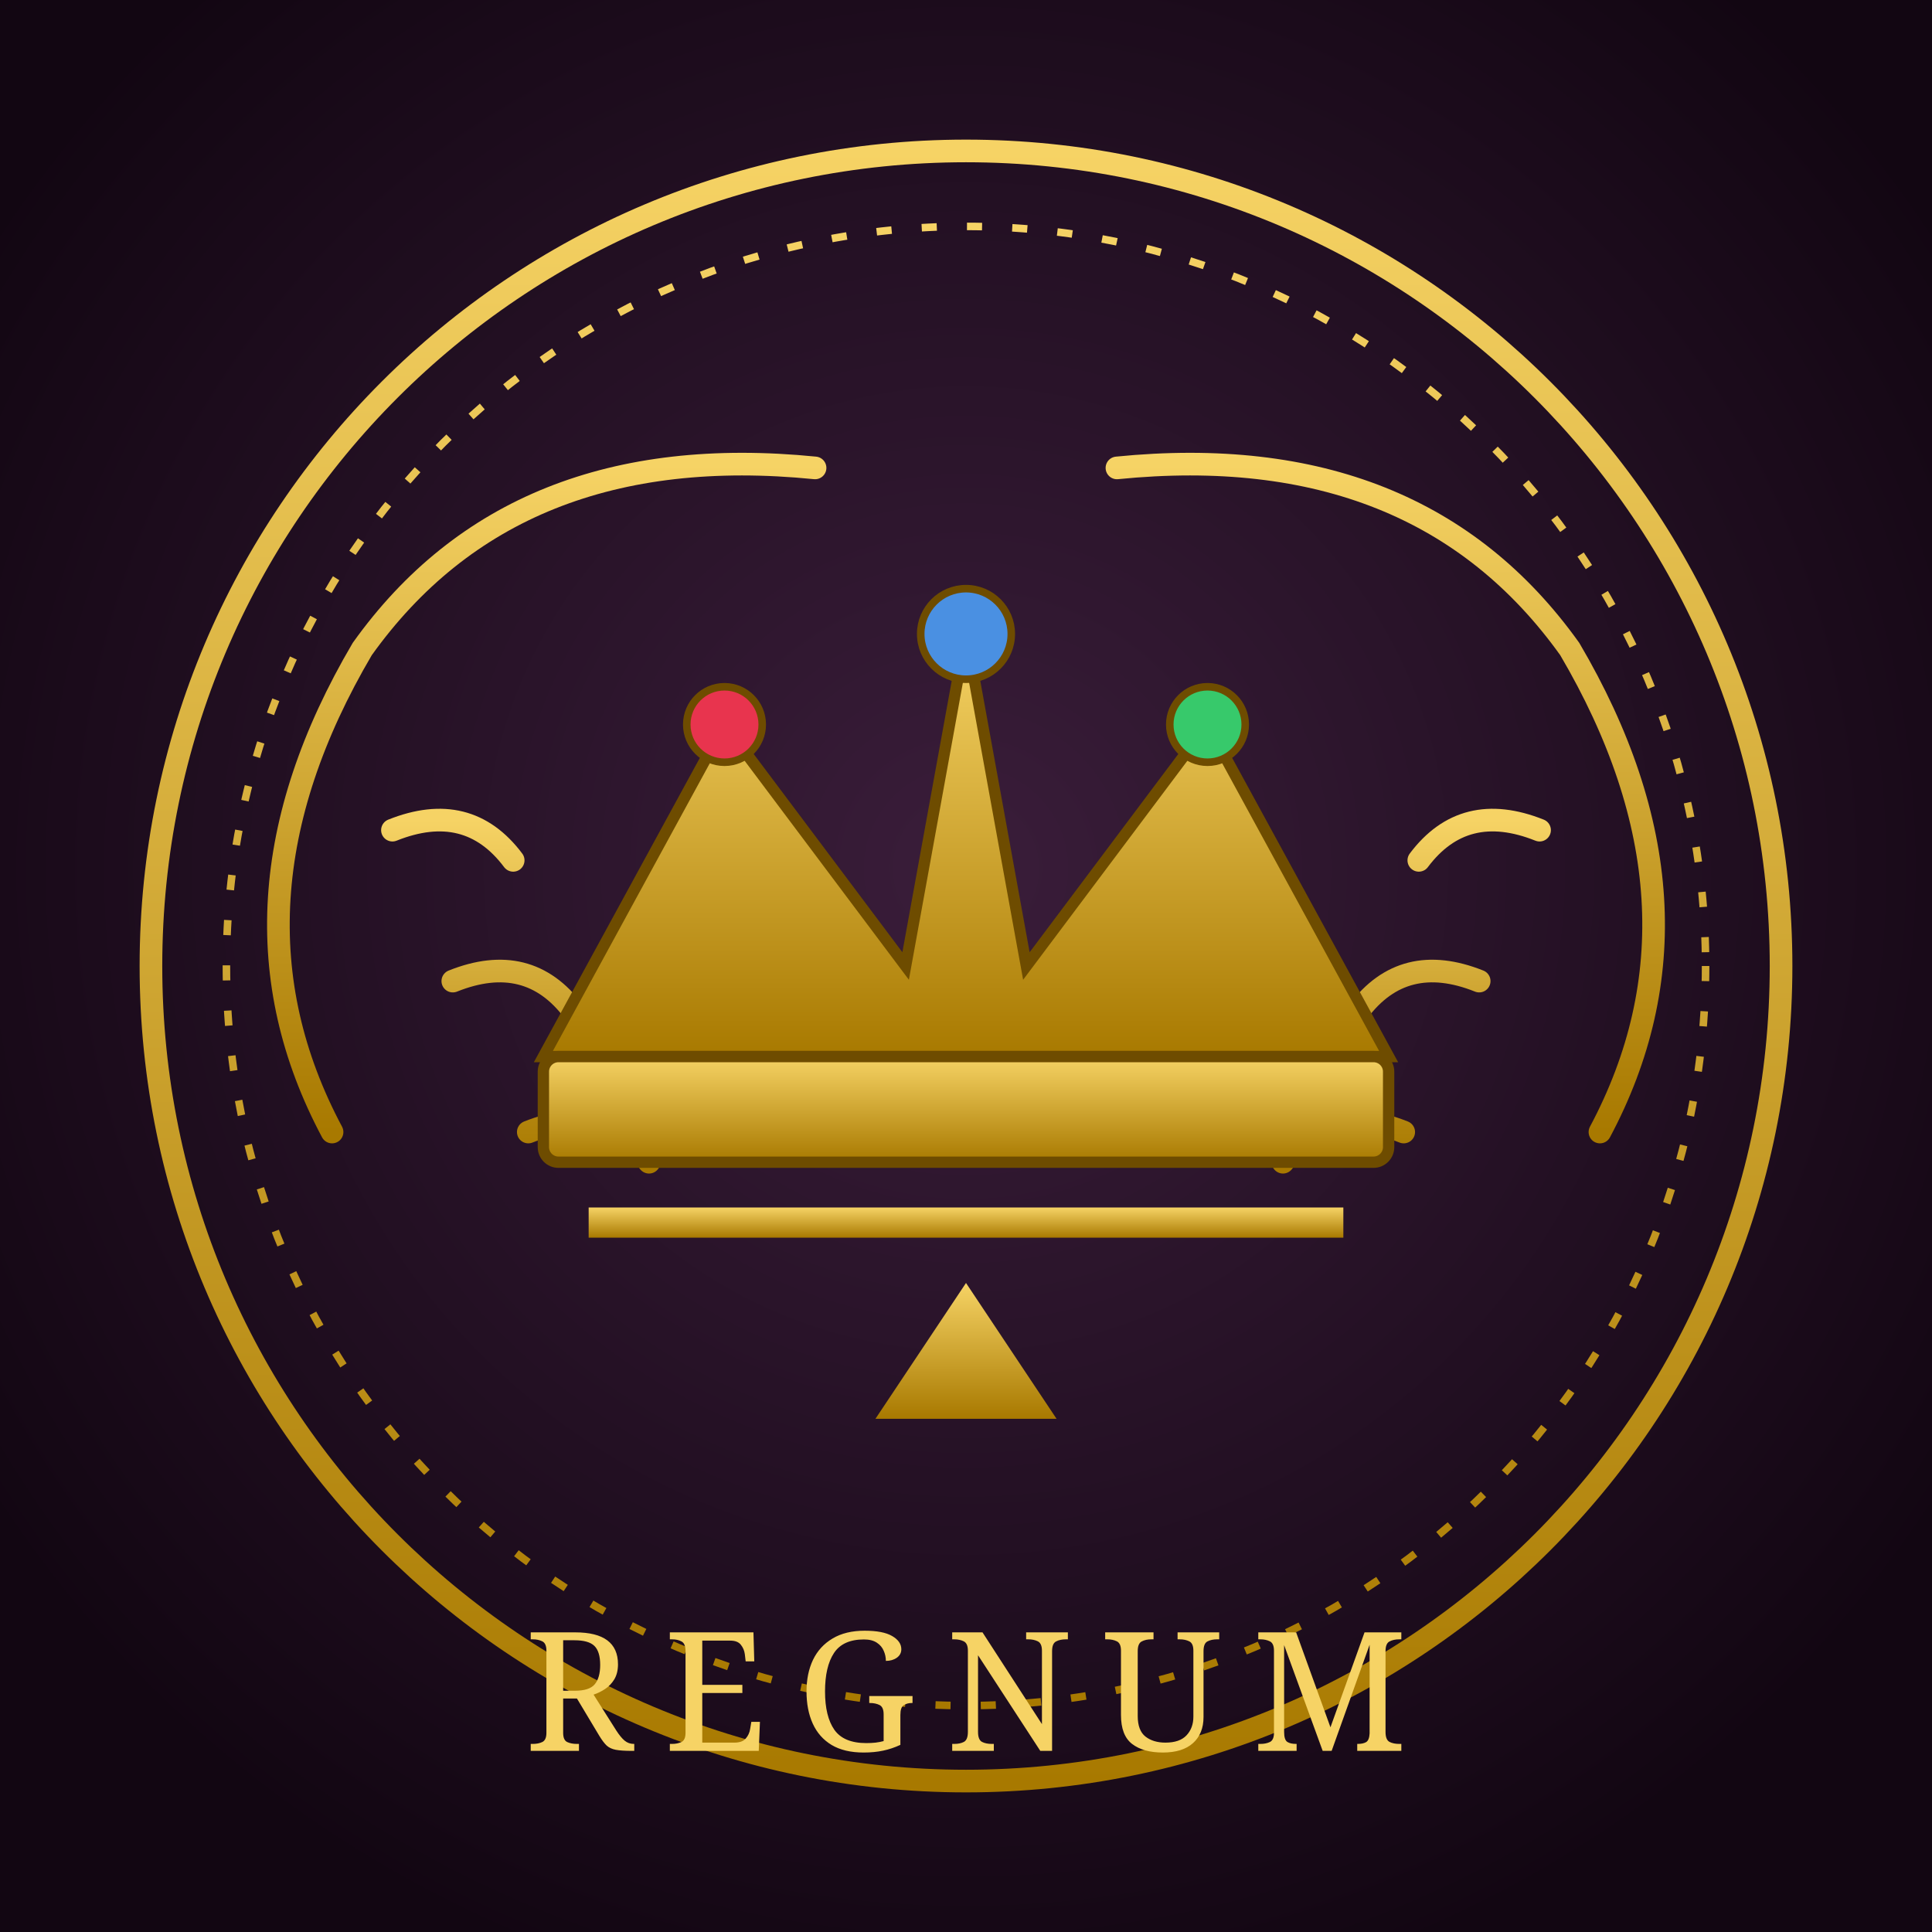
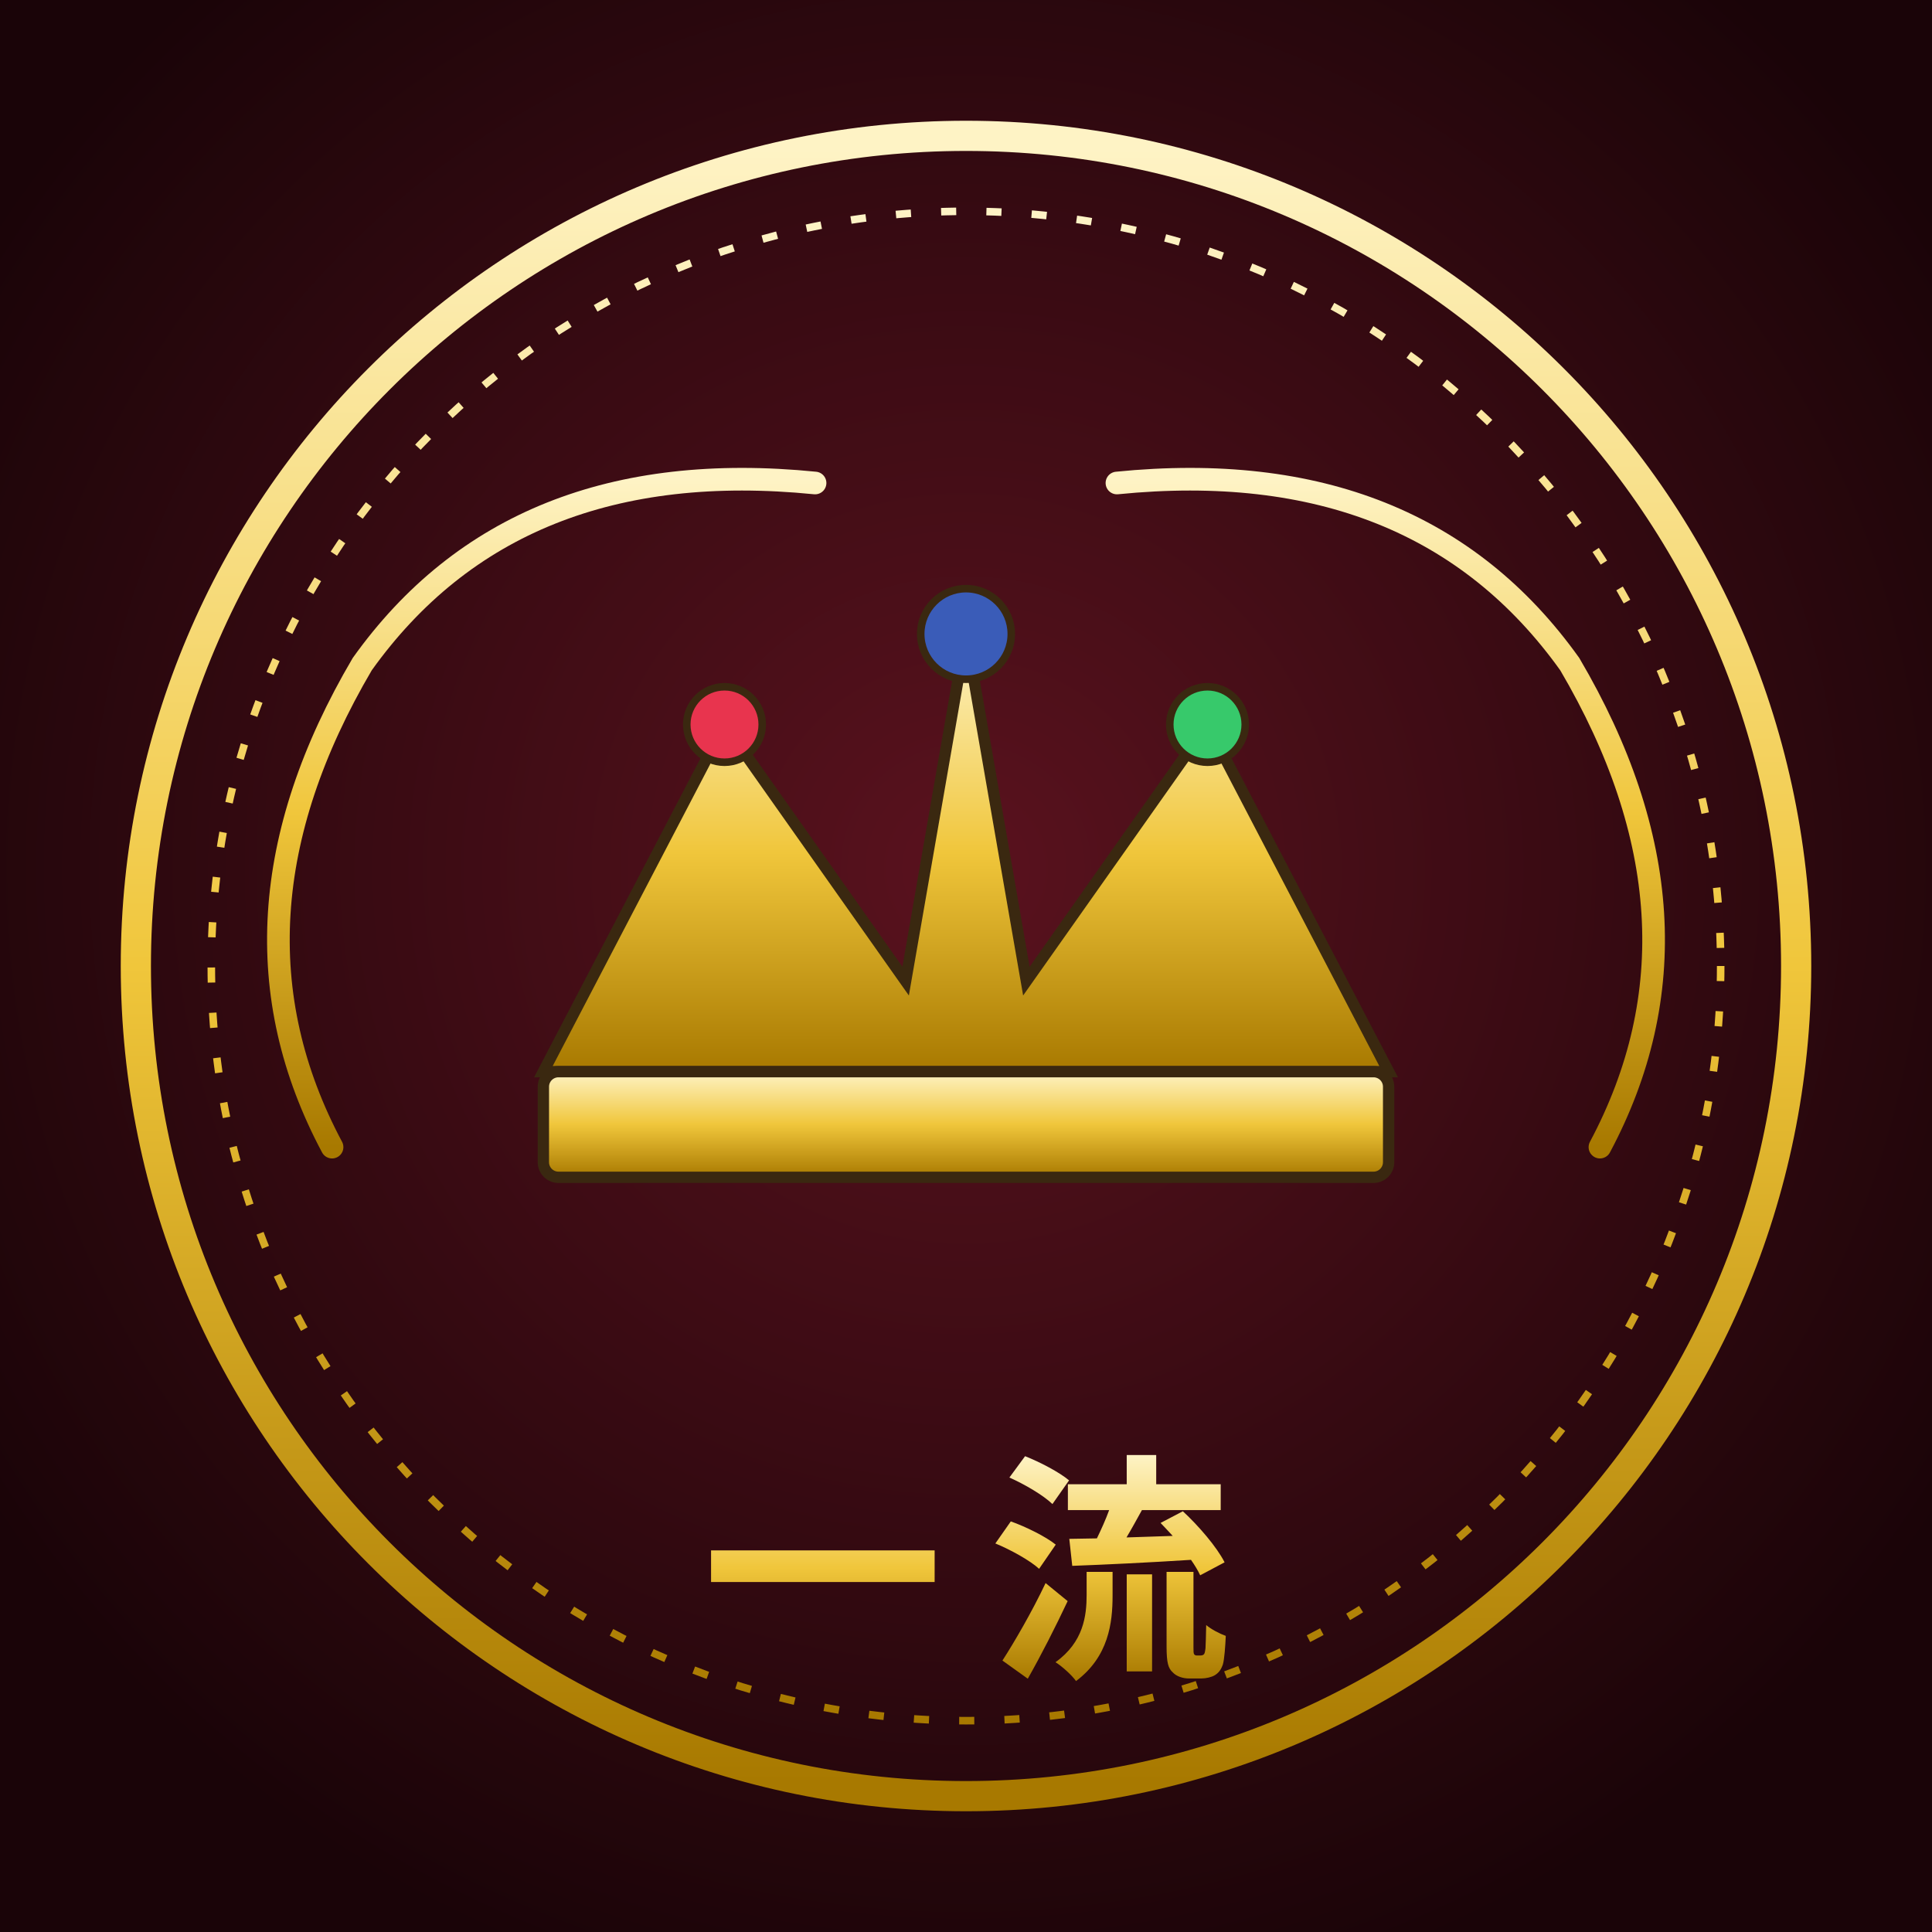
- <svg xmlns="http://www.w3.org/2000/svg" viewBox="0 0 256 256" role="img" aria-label="王族">
+ <svg xmlns="http://www.w3.org/2000/svg" viewBox="0 0 256 256" role="img" aria-label="一流">
  <defs>
    <radialGradient id="g5bg" cx="50%" cy="45%" r="60%">
-       <stop offset="0%" stop-color="#3a1d3a" />
-       <stop offset="100%" stop-color="#120612" />
+       <stop offset="0%" stop-color="#5a121e" />
+       <stop offset="100%" stop-color="#1a0408" />
    </radialGradient>
    <linearGradient id="g5gold" x1="0" y1="0" x2="0" y2="1">
-       <stop offset="0%" stop-color="#f6d365" />
+       <stop offset="0%" stop-color="#fef3c5" />
+       <stop offset="50%" stop-color="#f0c63b" />
      <stop offset="100%" stop-color="#a87900" />
    </linearGradient>
  </defs>
  <rect width="256" height="256" fill="url(#g5bg)" />
-   <circle cx="128" cy="128" r="108" fill="none" stroke="url(#g5gold)" stroke-width="3" />
-   <circle cx="128" cy="128" r="98" fill="none" stroke="url(#g5gold)" stroke-width="1" stroke-dasharray="2 4" />
+   <circle cx="128" cy="128" r="110" fill="none" stroke="url(#g5gold)" stroke-width="4" />
+   <circle cx="128" cy="128" r="100" fill="none" stroke="url(#g5gold)" stroke-width="1" stroke-dasharray="2 4" />
  <g fill="none" stroke="url(#g5gold)" stroke-width="3" stroke-linecap="round">
-     <path d="M44 150 Q28 120 48 86 Q68 58 108 62" />
-     <path d="M212 150 Q228 120 208 86 Q188 58 148 62" />
-     <path d="M52 110 q10 -4 16 4 M60 130 q10 -4 16 4 M70 150 q10 -4 16 4" />
-     <path d="M204 110 q-10 -4 -16 4 M196 130 q-10 -4 -16 4 M186 150 q-10 -4 -16 4" />
+     <path d="M44 152 Q28 122 48 88 Q68 60 108 64" />
+     <path d="M212 152 Q228 122 208 88 Q188 60 148 64" />
  </g>
-   <g fill="url(#g5gold)" stroke="#6e4c00" stroke-width="1.5">
-     <path d="M72 140 L96 96 L120 128 L128 84 L136 128 L160 96 L184 140 Z" />
-     <rect x="72" y="140" width="112" height="14" rx="2" />
+   <g fill="url(#g5gold)" stroke="#3a2810" stroke-width="1.5">
+     <path d="M72 142 L96 96 L120 130 L128 84 L136 130 L160 96 L184 142 Z" />
+     <rect x="72" y="142" width="112" height="14" rx="2" />
  </g>
-   <circle cx="96" cy="96" r="5" fill="#e8344e" stroke="#6e4c00" />
-   <circle cx="128" cy="84" r="6" fill="#4a90e2" stroke="#6e4c00" />
-   <circle cx="160" cy="96" r="5" fill="#37c96b" stroke="#6e4c00" />
-   <g fill="url(#g5gold)">
-     <rect x="78" y="160" width="100" height="4" />
-     <path d="M128 170 l-12 18 h24 z" />
-   </g>
-   <text x="128" y="232" text-anchor="middle" fill="#f6d365" font-family="'Cinzel', serif" font-size="22" letter-spacing="4">REGNUM</text>
+   <circle cx="96" cy="96" r="5" fill="#e8344e" stroke="#3a2810" />
+   <circle cx="128" cy="84" r="6" fill="#3a5cb8" stroke="#3a2810" />
+   <circle cx="160" cy="96" r="5" fill="#37c96b" stroke="#3a2810" />
+   <text x="128" y="220" text-anchor="middle" fill="url(#g5gold)" font-family="'Noto Serif JP', serif" font-weight="900" font-size="32" letter-spacing="6">一流</text>
</svg>
